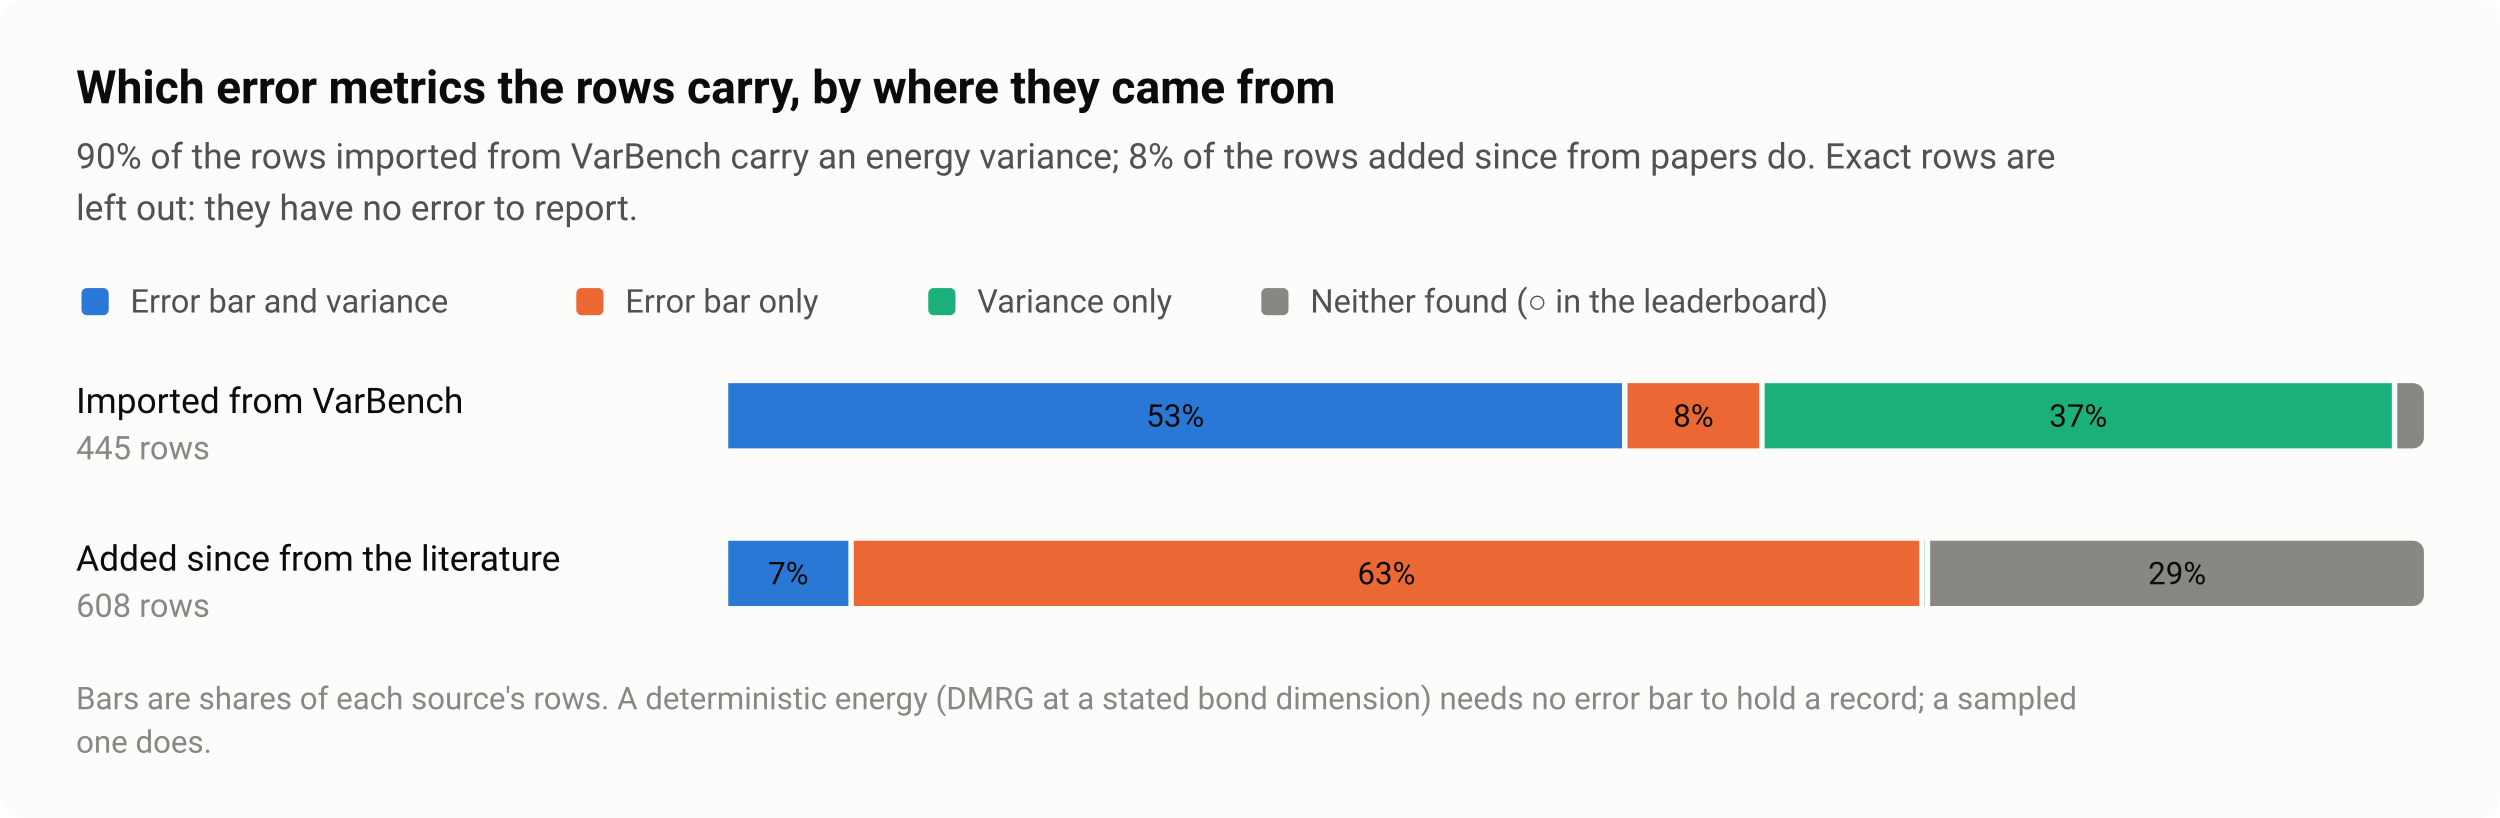
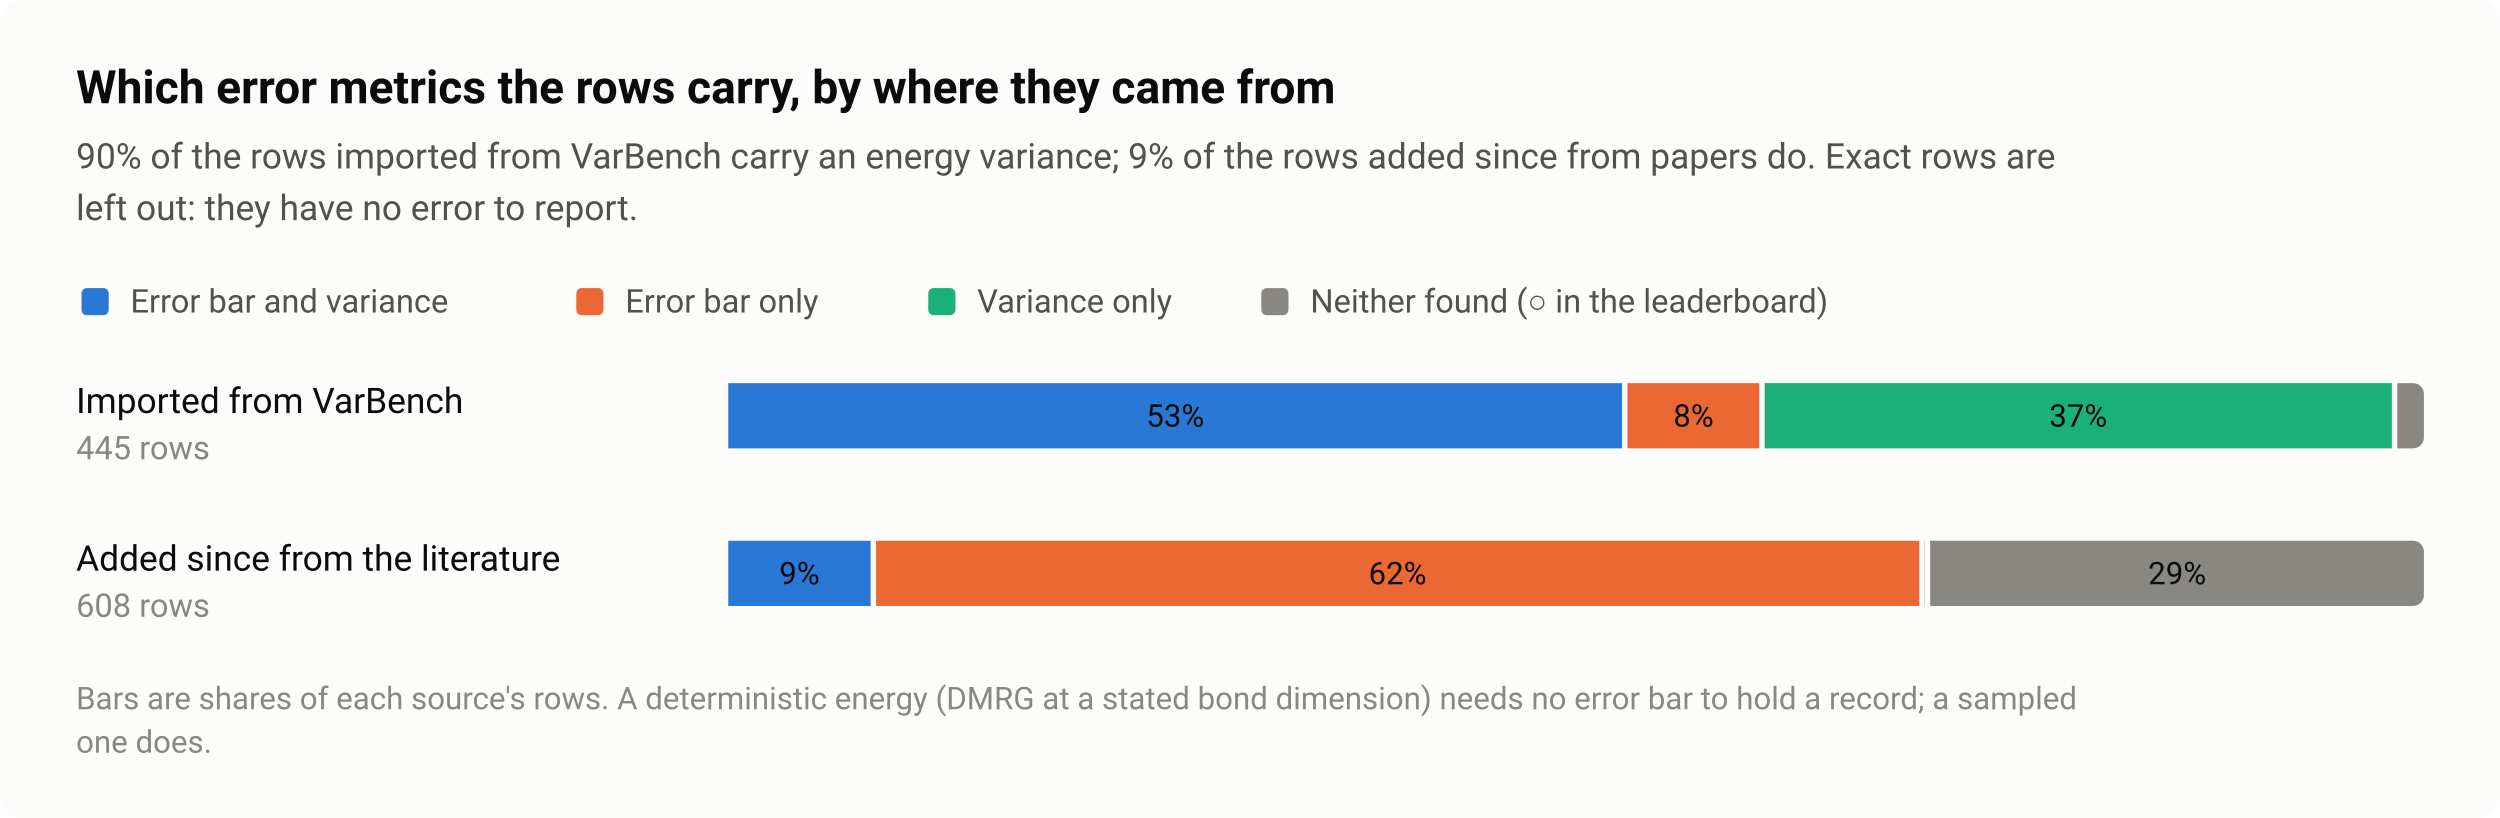
<svg xmlns="http://www.w3.org/2000/svg" width="920" height="301" viewBox="0 0 920 301" role="img" aria-labelledby="title desc">
  <style>text{font-family:system-ui,-apple-system,"Segoe UI",Roboto,"Helvetica Neue",Arial,sans-serif}</style>
  <rect width="920" height="301" rx="8" fill="#fcfcfb" />
  <text x="28" y="38" font-size="17" fill="#0b0b0b" font-weight="600">Which error metrics the rows carry, by where they came from</text>
-   <text x="28" y="62" font-size="13" fill="#52514e">90% of the rows imported from VarBench carry an energy variance; 8% of the rows added since from papers do. Exact rows are</text>
+   <text x="28" y="62" font-size="13" fill="#52514e">90% of the rows imported from VarBench carry an energy variance; 9% of the rows added since from papers do. Exact rows are</text>
  <text x="28" y="81" font-size="13" fill="#52514e">left out: they have no error to report.</text>
  <rect x="30" y="106" width="10" height="10" rx="2" fill="#2a78d6" />
  <text x="48" y="115" font-size="12" fill="#52514e">Error bar and variance</text>
  <rect x="212.08" y="106" width="10" height="10" rx="2" fill="#eb6834" />
  <text x="230.1" y="115" font-size="12" fill="#52514e">Error bar only</text>
  <rect x="341.6" y="106" width="10" height="10" rx="2" fill="#1baf7a" />
  <text x="359.6" y="115" font-size="12" fill="#52514e">Variance only</text>
  <rect x="464.16" y="106" width="10" height="10" rx="2" fill="#898781" />
  <text x="482.2" y="115" font-size="12" fill="#52514e">Neither found (○ in the leaderboard)</text>
  <text x="28" y="152" font-size="13" fill="#0b0b0b">Imported from VarBench</text>
  <text x="28" y="169" font-size="12" fill="#898781" style="font-variant-numeric:tabular-nums">445 rows</text>
  <rect x="268" y="141" width="328.9" height="24" fill="#2a78d6" />
  <text x="432.5" y="157" font-size="11.5" fill="#0b0b0b" text-anchor="middle" style="font-variant-numeric:tabular-nums">53%</text>
  <rect x="598.9" y="141" width="48.5" height="24" fill="#eb6834" />
  <text x="623.2" y="157" font-size="11.5" fill="#0b0b0b" text-anchor="middle" style="font-variant-numeric:tabular-nums">8%</text>
  <rect x="649.4" y="141" width="230.8" height="24" fill="#1baf7a" />
  <text x="764.8" y="157" font-size="11.5" fill="#0b0b0b" text-anchor="middle" style="font-variant-numeric:tabular-nums">37%</text>
  <path d="M882.2 141H888A4 4 0 0 1 892 145V161A4 4 0 0 1 888 165H882.2Z" fill="#898781" />
  <text x="28" y="210" font-size="13" fill="#0b0b0b">Added since from the literature</text>
  <text x="28" y="227" font-size="12" fill="#898781" style="font-variant-numeric:tabular-nums">608 rows</text>
-   <rect x="268" y="199" width="44.2" height="24" fill="#2a78d6" />
-   <text x="290.1" y="215" font-size="11.5" fill="#0b0b0b" text-anchor="middle" style="font-variant-numeric:tabular-nums">7%</text>
-   <rect x="314.2" y="199" width="392.1" height="24" fill="#eb6834" />
-   <text x="510.2" y="215" font-size="11.5" fill="#0b0b0b" text-anchor="middle" style="font-variant-numeric:tabular-nums">63%</text>
+   <rect x="268" y="199" width="52.4" height="24" fill="#2a78d6" />
+   <text x="294.2" y="215" font-size="11.5" fill="#0b0b0b" text-anchor="middle" style="font-variant-numeric:tabular-nums">9%</text>
+   <rect x="322.4" y="199" width="383.9" height="24" fill="#eb6834" />
+   <text x="514.3" y="215" font-size="11.5" fill="#0b0b0b" text-anchor="middle" style="font-variant-numeric:tabular-nums">62%</text>
  <rect x="708.3" y="199" width="0.1" height="24" fill="#1baf7a" />
  <path d="M710.3 199H888A4 4 0 0 1 892 203V219A4 4 0 0 1 888 223H710.3Z" fill="#898781" />
  <text x="801.2" y="215" font-size="11.5" fill="#0b0b0b" text-anchor="middle" style="font-variant-numeric:tabular-nums">29%</text>
  <text x="28" y="261" font-size="11.5" fill="#898781">Bars are shares of each source's rows. A deterministic energy (DMRG at a stated bond dimension) needs no error bar to hold a record; a sampled</text>
  <text x="28" y="277" font-size="11.5" fill="#898781">one does.</text>
</svg>
